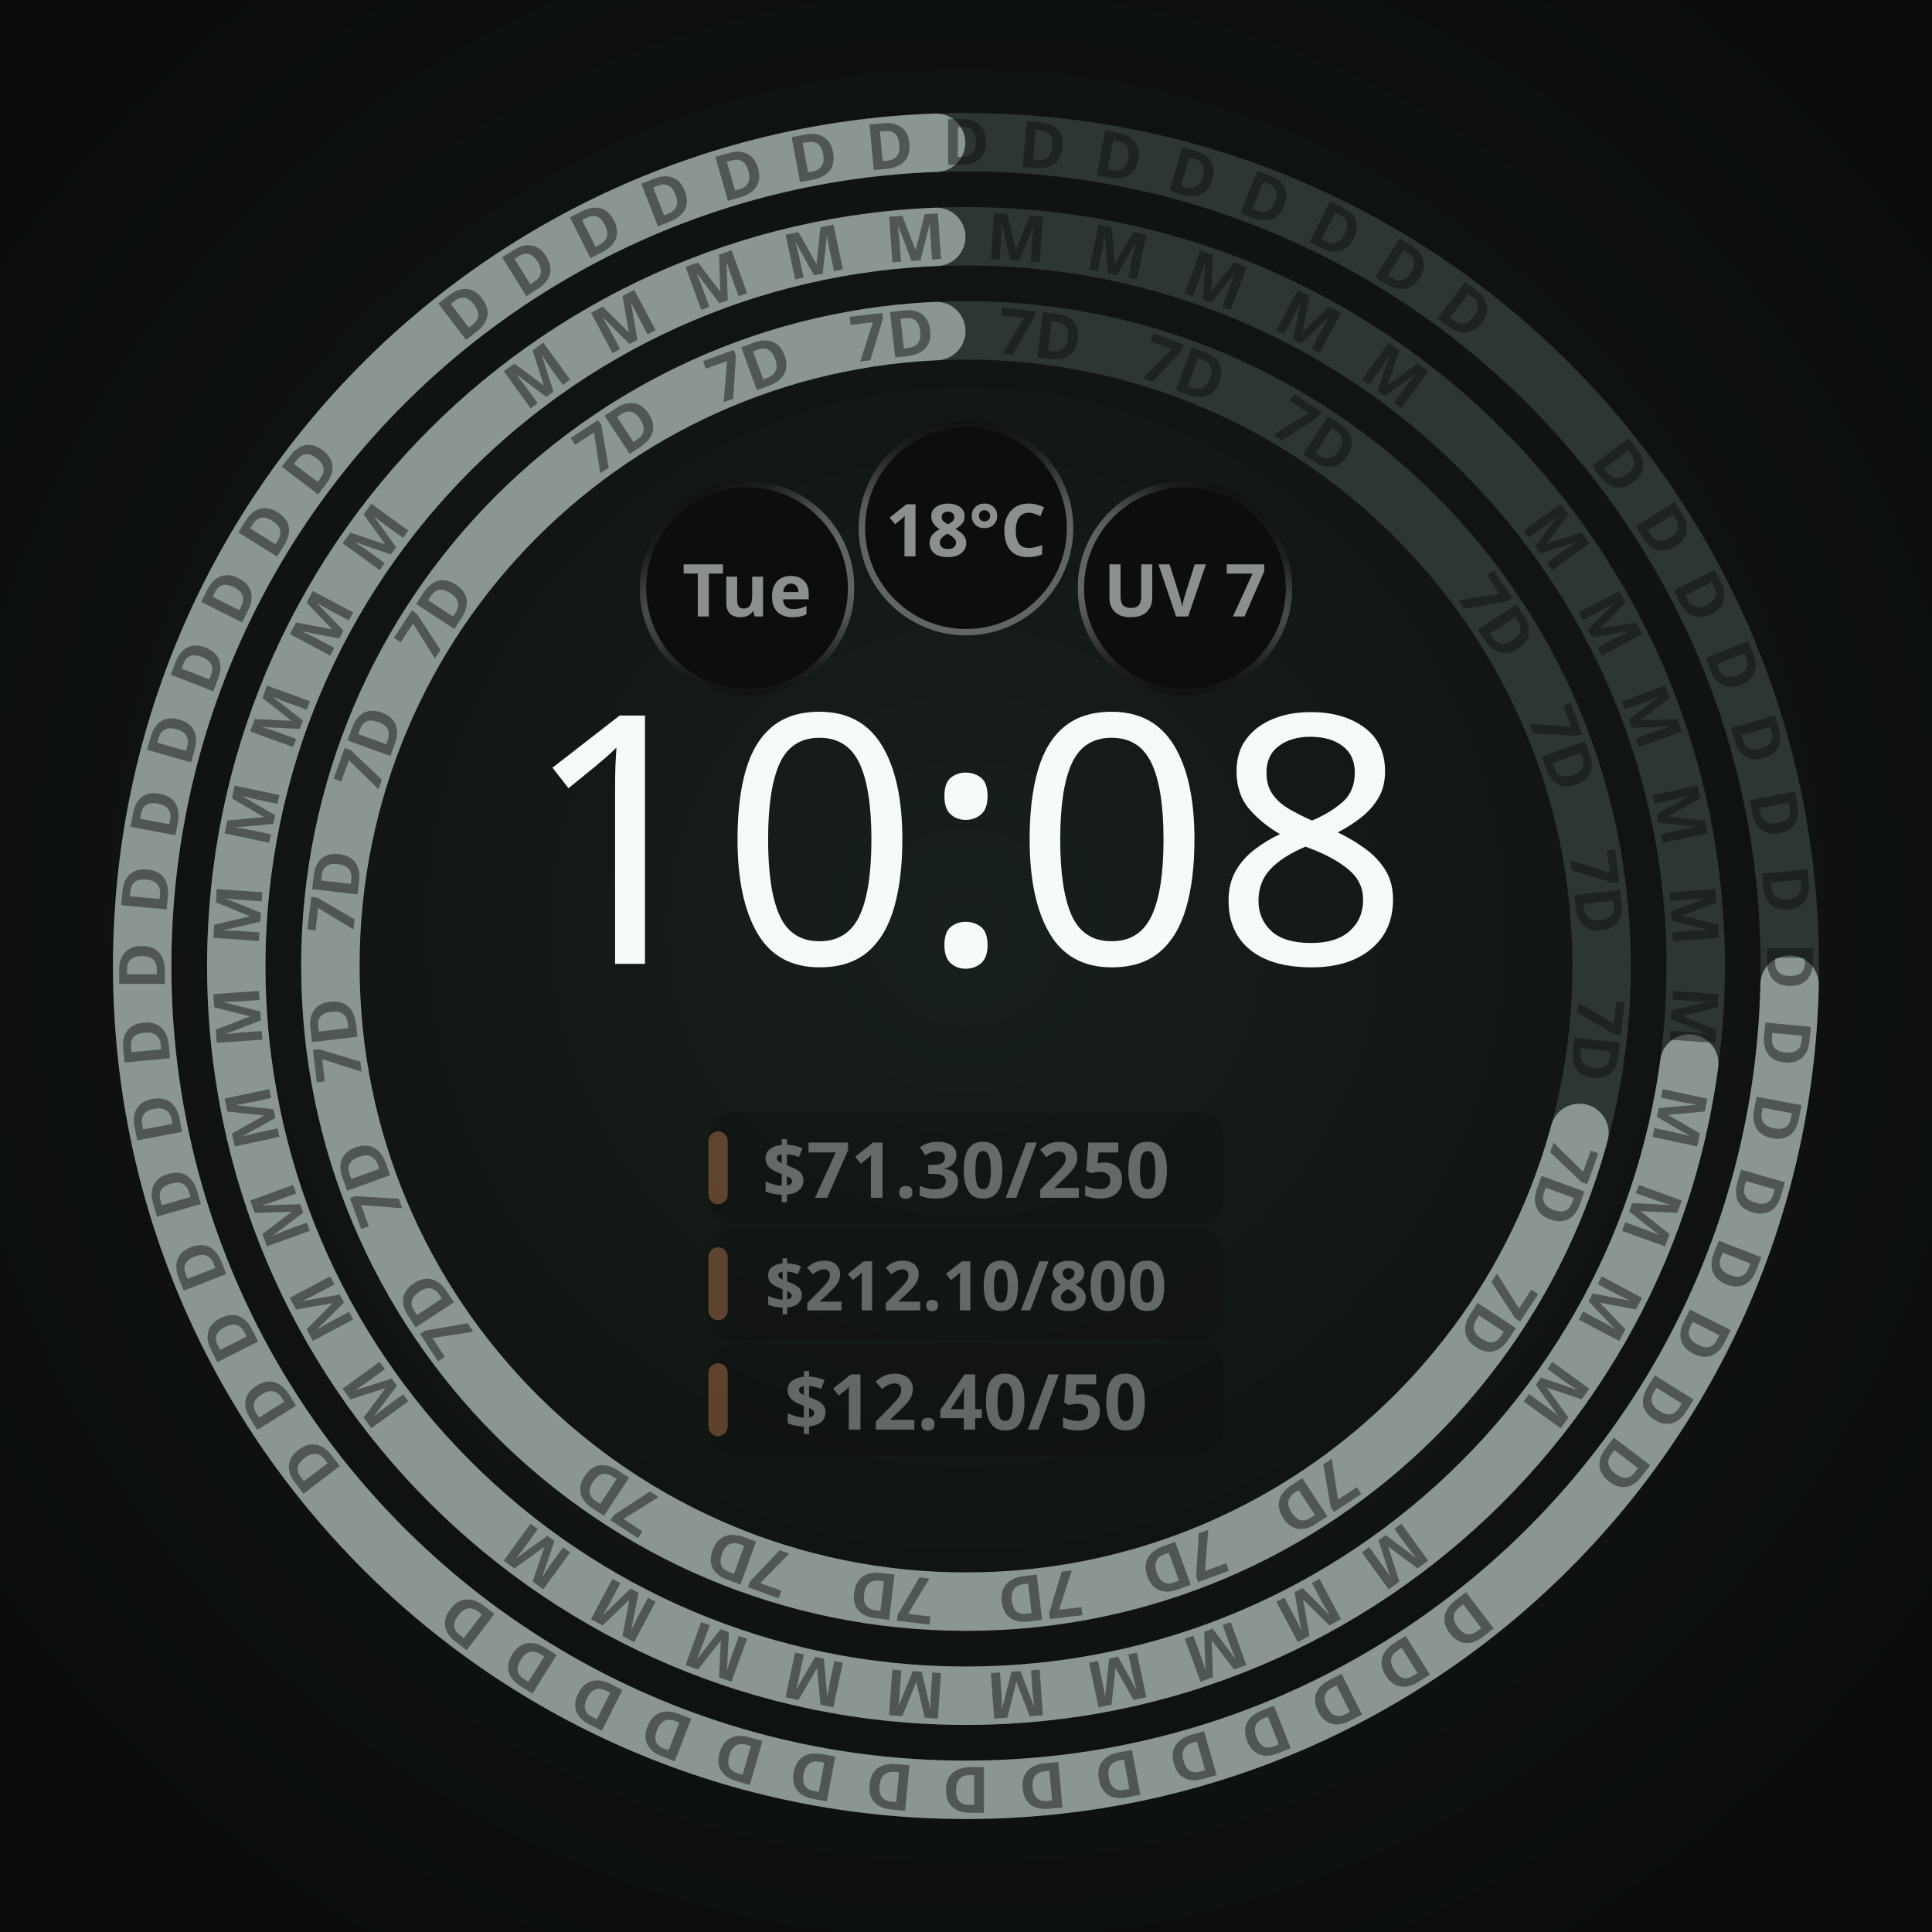
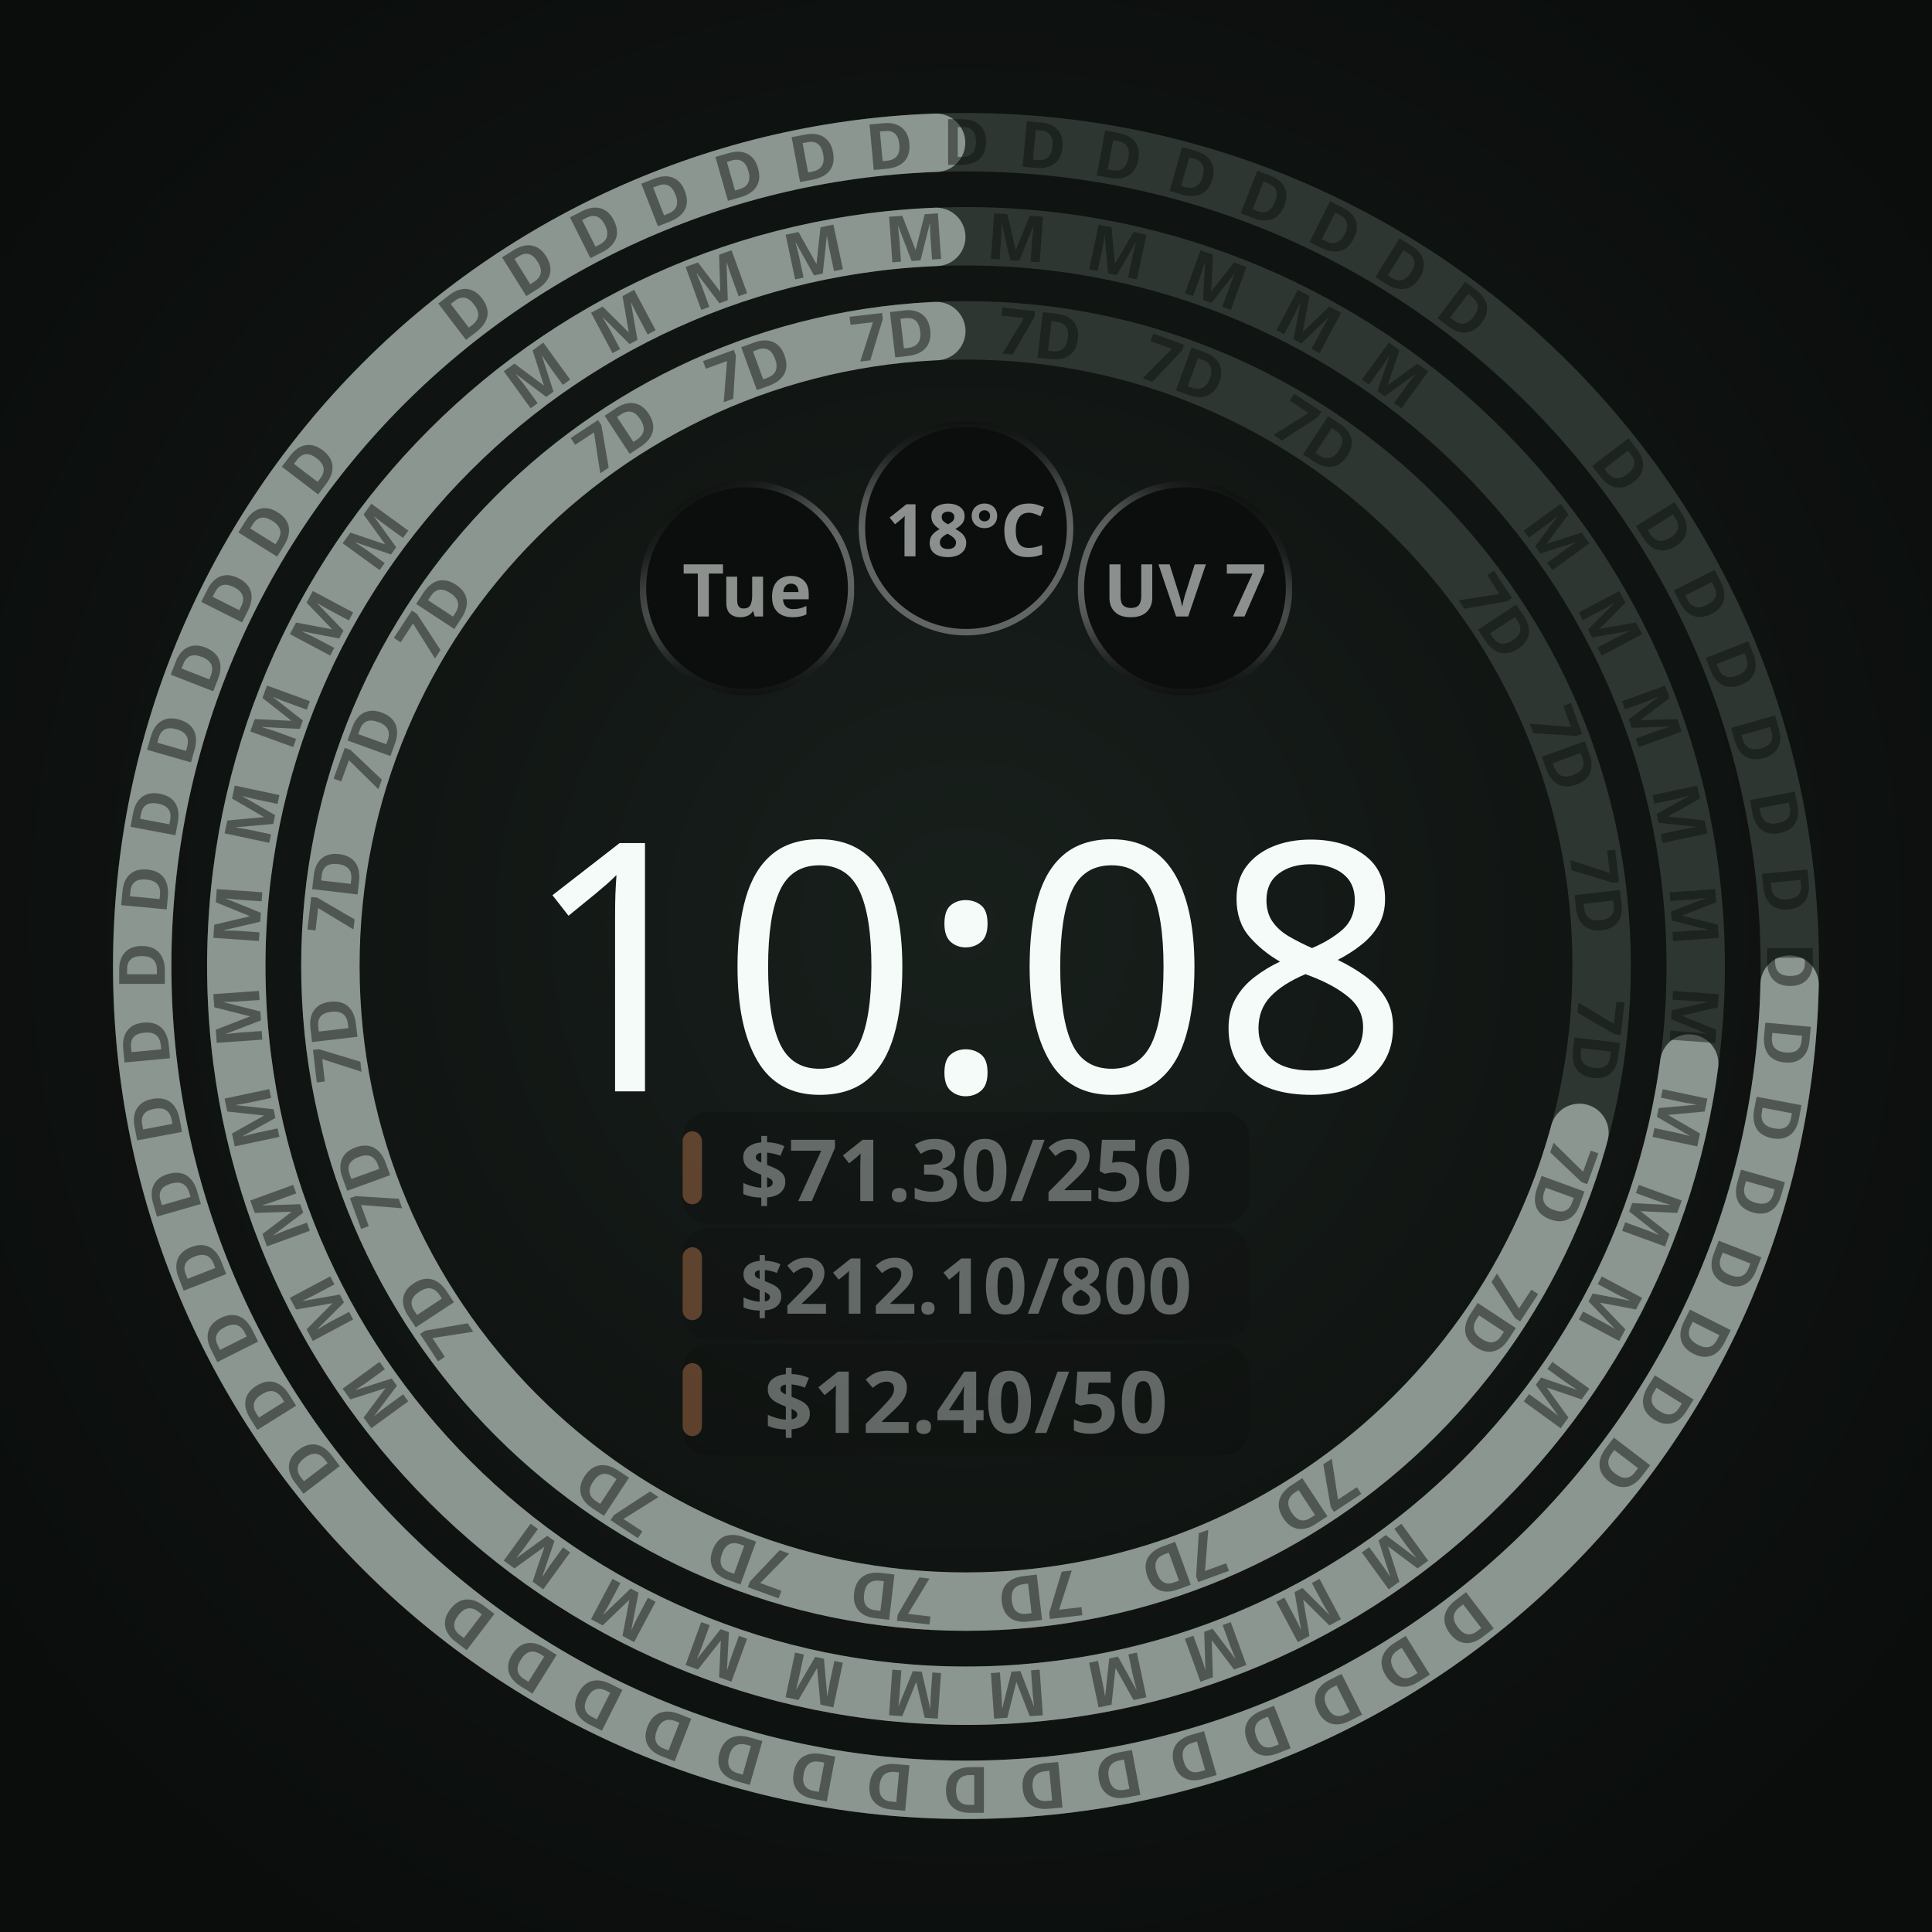
<svg xmlns="http://www.w3.org/2000/svg" width="450" height="450" viewBox="0 0 450 450" role="img" aria-label="Round · ambient · 3 budget periods">
  <defs>
    <radialGradient id="lift" cx="50%" cy="48%" r="62%">
      <stop offset="0%" stop-color="#18201C" />
      <stop offset="55%" stop-color="#101412" />
      <stop offset="100%" stop-color="#0A0D0B" />
    </radialGradient>
    <radialGradient id="cellRecess" cx="50%" cy="50%" r="50%">
      <stop offset="0%" stop-color="#0B0E0C" />
      <stop offset="55%" stop-color="#0B0E0C" />
      <stop offset="100%" stop-color="#242A27" />
    </radialGradient>
  </defs>
  <rect width="450" height="450" fill="url(#lift)" />
  <circle cx="225" cy="225" r="148.05" fill="none" stroke="#2E3632" stroke-width="13.601" />
  <circle cx="225" cy="225" r="148.05" fill="none" stroke="#8A968F" stroke-width="13.601" stroke-linecap="round" stroke-dasharray="651.51 930.23" stroke-dashoffset="-271.91" transform="rotate(-90 225 225)" />
  <g font-family="Noto Sans, sans-serif" font-size="14.9" font-weight="700" fill="#0A0D0B" fill-opacity="0.45" text-anchor="middle">
    <text x="225" y="82.3" transform="rotate(56.67 225 225)">7D</text>
    <text x="225" y="82.3" transform="rotate(70.00 225 225)">7D</text>
    <text x="225" y="82.3" transform="rotate(83.33 225 225)">7D</text>
    <text x="225" y="82.3" transform="rotate(96.67 225 225)">7D</text>
    <text x="225" y="82.3" transform="rotate(110.00 225 225)">7D</text>
    <text x="225" y="82.3" transform="rotate(123.33 225 225)">7D</text>
    <text x="225" y="82.3" transform="rotate(146.67 225 225)">7D</text>
    <text x="225" y="82.3" transform="rotate(160.00 225 225)">7D</text>
    <text x="225" y="82.3" transform="rotate(173.33 225 225)">7D</text>
    <text x="225" y="82.3" transform="rotate(186.67 225 225)">7D</text>
    <text x="225" y="82.3" transform="rotate(200.00 225 225)">7D</text>
    <text x="225" y="82.3" transform="rotate(213.33 225 225)">7D</text>
    <text x="225" y="82.3" transform="rotate(236.67 225 225)">7D</text>
    <text x="225" y="82.3" transform="rotate(250.00 225 225)">7D</text>
    <text x="225" y="82.3" transform="rotate(263.33 225 225)">7D</text>
    <text x="225" y="82.3" transform="rotate(276.67 225 225)">7D</text>
    <text x="225" y="82.3" transform="rotate(290.00 225 225)">7D</text>
    <text x="225" y="82.3" transform="rotate(303.33 225 225)">7D</text>
    <text x="225" y="82.3" transform="rotate(326.67 225 225)">7D</text>
    <text x="225" y="82.3" transform="rotate(340.00 225 225)">7D</text>
    <text x="225" y="82.3" transform="rotate(353.33 225 225)">7D</text>
    <text x="225" y="82.3" transform="rotate(366.67 225 225)">7D</text>
    <text x="225" y="82.3" transform="rotate(380.00 225 225)">7D</text>
    <text x="225" y="82.3" transform="rotate(393.33 225 225)">7D</text>
  </g>
  <circle cx="225" cy="225" r="169.965" fill="none" stroke="#2E3632" stroke-width="13.601" />
  <circle cx="225" cy="225" r="169.965" fill="none" stroke="#8A968F" stroke-width="13.601" stroke-linecap="round" stroke-dasharray="771.32 1067.92" stroke-dashoffset="-289.80" transform="rotate(-90 225 225)" />
  <g font-family="Noto Sans, sans-serif" font-size="14.9" font-weight="700" fill="#0A0D0B" fill-opacity="0.45" text-anchor="middle">
    <text x="225" y="60.3" transform="rotate(54.00 225 225)">M</text>
    <text x="225" y="60.3" transform="rotate(62.00 225 225)">M</text>
    <text x="225" y="60.3" transform="rotate(70.00 225 225)">M</text>
    <text x="225" y="60.3" transform="rotate(78.00 225 225)">M</text>
    <text x="225" y="60.3" transform="rotate(86.00 225 225)">M</text>
    <text x="225" y="60.3" transform="rotate(94.00 225 225)">M</text>
    <text x="225" y="60.3" transform="rotate(102.00 225 225)">M</text>
    <text x="225" y="60.3" transform="rotate(110.00 225 225)">M</text>
    <text x="225" y="60.3" transform="rotate(118.00 225 225)">M</text>
    <text x="225" y="60.3" transform="rotate(126.00 225 225)">M</text>
    <text x="225" y="60.3" transform="rotate(144.00 225 225)">M</text>
    <text x="225" y="60.3" transform="rotate(152.00 225 225)">M</text>
    <text x="225" y="60.3" transform="rotate(160.00 225 225)">M</text>
    <text x="225" y="60.3" transform="rotate(168.00 225 225)">M</text>
    <text x="225" y="60.3" transform="rotate(176.00 225 225)">M</text>
    <text x="225" y="60.3" transform="rotate(184.00 225 225)">M</text>
    <text x="225" y="60.3" transform="rotate(192.00 225 225)">M</text>
    <text x="225" y="60.3" transform="rotate(200.00 225 225)">M</text>
    <text x="225" y="60.3" transform="rotate(208.00 225 225)">M</text>
    <text x="225" y="60.3" transform="rotate(216.00 225 225)">M</text>
    <text x="225" y="60.3" transform="rotate(234.00 225 225)">M</text>
    <text x="225" y="60.3" transform="rotate(242.00 225 225)">M</text>
    <text x="225" y="60.3" transform="rotate(250.00 225 225)">M</text>
    <text x="225" y="60.3" transform="rotate(258.00 225 225)">M</text>
    <text x="225" y="60.3" transform="rotate(266.00 225 225)">M</text>
    <text x="225" y="60.3" transform="rotate(274.00 225 225)">M</text>
    <text x="225" y="60.3" transform="rotate(282.00 225 225)">M</text>
    <text x="225" y="60.3" transform="rotate(290.00 225 225)">M</text>
    <text x="225" y="60.3" transform="rotate(298.00 225 225)">M</text>
    <text x="225" y="60.3" transform="rotate(306.00 225 225)">M</text>
    <text x="225" y="60.3" transform="rotate(324.00 225 225)">M</text>
    <text x="225" y="60.3" transform="rotate(332.00 225 225)">M</text>
    <text x="225" y="60.3" transform="rotate(340.00 225 225)">M</text>
    <text x="225" y="60.3" transform="rotate(348.00 225 225)">M</text>
    <text x="225" y="60.3" transform="rotate(356.00 225 225)">M</text>
    <text x="225" y="60.3" transform="rotate(364.00 225 225)">M</text>
    <text x="225" y="60.3" transform="rotate(372.00 225 225)">M</text>
    <text x="225" y="60.3" transform="rotate(380.00 225 225)">M</text>
    <text x="225" y="60.3" transform="rotate(388.00 225 225)">M</text>
    <text x="225" y="60.3" transform="rotate(396.00 225 225)">M</text>
  </g>
  <circle cx="225" cy="225" r="191.88" fill="none" stroke="#2E3632" stroke-width="13.601" />
  <circle cx="225" cy="225" r="191.88" fill="none" stroke="#8A968F" stroke-width="13.601" stroke-linecap="round" stroke-dasharray="893.02 1205.62" stroke-dashoffset="-305.79" transform="rotate(-90 225 225)" />
  <g font-family="Noto Sans, sans-serif" font-size="14.9" font-weight="700" fill="#0A0D0B" fill-opacity="0.45" text-anchor="middle">
    <text x="225" y="38.4" transform="rotate(52.67 225 225)">D</text>
    <text x="225" y="38.4" transform="rotate(58.00 225 225)">D</text>
    <text x="225" y="38.4" transform="rotate(63.33 225 225)">D</text>
    <text x="225" y="38.4" transform="rotate(68.67 225 225)">D</text>
    <text x="225" y="38.4" transform="rotate(74.00 225 225)">D</text>
    <text x="225" y="38.4" transform="rotate(79.33 225 225)">D</text>
    <text x="225" y="38.4" transform="rotate(84.67 225 225)">D</text>
    <text x="225" y="38.4" transform="rotate(90.00 225 225)">D</text>
    <text x="225" y="38.4" transform="rotate(95.33 225 225)">D</text>
    <text x="225" y="38.4" transform="rotate(100.67 225 225)">D</text>
    <text x="225" y="38.4" transform="rotate(106.00 225 225)">D</text>
    <text x="225" y="38.4" transform="rotate(111.33 225 225)">D</text>
    <text x="225" y="38.4" transform="rotate(116.67 225 225)">D</text>
    <text x="225" y="38.4" transform="rotate(122.00 225 225)">D</text>
    <text x="225" y="38.4" transform="rotate(127.33 225 225)">D</text>
    <text x="225" y="38.4" transform="rotate(142.67 225 225)">D</text>
    <text x="225" y="38.4" transform="rotate(148.00 225 225)">D</text>
    <text x="225" y="38.4" transform="rotate(153.33 225 225)">D</text>
    <text x="225" y="38.4" transform="rotate(158.67 225 225)">D</text>
    <text x="225" y="38.4" transform="rotate(164.00 225 225)">D</text>
    <text x="225" y="38.4" transform="rotate(169.33 225 225)">D</text>
    <text x="225" y="38.4" transform="rotate(174.67 225 225)">D</text>
    <text x="225" y="38.4" transform="rotate(180.00 225 225)">D</text>
    <text x="225" y="38.4" transform="rotate(185.33 225 225)">D</text>
    <text x="225" y="38.4" transform="rotate(190.67 225 225)">D</text>
    <text x="225" y="38.4" transform="rotate(196.00 225 225)">D</text>
    <text x="225" y="38.4" transform="rotate(201.33 225 225)">D</text>
    <text x="225" y="38.4" transform="rotate(206.67 225 225)">D</text>
    <text x="225" y="38.4" transform="rotate(212.00 225 225)">D</text>
    <text x="225" y="38.4" transform="rotate(217.33 225 225)">D</text>
    <text x="225" y="38.4" transform="rotate(232.67 225 225)">D</text>
    <text x="225" y="38.4" transform="rotate(238.00 225 225)">D</text>
    <text x="225" y="38.4" transform="rotate(243.33 225 225)">D</text>
    <text x="225" y="38.4" transform="rotate(248.67 225 225)">D</text>
    <text x="225" y="38.4" transform="rotate(254.00 225 225)">D</text>
    <text x="225" y="38.4" transform="rotate(259.33 225 225)">D</text>
    <text x="225" y="38.4" transform="rotate(264.67 225 225)">D</text>
    <text x="225" y="38.4" transform="rotate(270.00 225 225)">D</text>
    <text x="225" y="38.4" transform="rotate(275.33 225 225)">D</text>
    <text x="225" y="38.4" transform="rotate(280.67 225 225)">D</text>
    <text x="225" y="38.4" transform="rotate(286.00 225 225)">D</text>
    <text x="225" y="38.4" transform="rotate(291.33 225 225)">D</text>
    <text x="225" y="38.4" transform="rotate(296.67 225 225)">D</text>
    <text x="225" y="38.4" transform="rotate(302.00 225 225)">D</text>
    <text x="225" y="38.4" transform="rotate(307.33 225 225)">D</text>
    <text x="225" y="38.4" transform="rotate(322.67 225 225)">D</text>
    <text x="225" y="38.4" transform="rotate(328.00 225 225)">D</text>
    <text x="225" y="38.4" transform="rotate(333.33 225 225)">D</text>
    <text x="225" y="38.4" transform="rotate(338.67 225 225)">D</text>
    <text x="225" y="38.4" transform="rotate(344.00 225 225)">D</text>
    <text x="225" y="38.4" transform="rotate(349.33 225 225)">D</text>
    <text x="225" y="38.4" transform="rotate(354.67 225 225)">D</text>
    <text x="225" y="38.4" transform="rotate(360.00 225 225)">D</text>
    <text x="225" y="38.4" transform="rotate(365.33 225 225)">D</text>
    <text x="225" y="38.4" transform="rotate(370.67 225 225)">D</text>
    <text x="225" y="38.4" transform="rotate(376.00 225 225)">D</text>
    <text x="225" y="38.4" transform="rotate(381.33 225 225)">D</text>
    <text x="225" y="38.4" transform="rotate(386.67 225 225)">D</text>
    <text x="225" y="38.4" transform="rotate(392.00 225 225)">D</text>
    <text x="225" y="38.4" transform="rotate(397.33 225 225)">D</text>
  </g>
  <circle cx="174.0" cy="137.0" r="25.0" fill="#0B0E0C" />
  <defs>
    <linearGradient id="cellRing0" gradientUnits="userSpaceOnUse" x1="186.16" y1="157.981" x2="161.84" y2="116.019">
      <stop offset="0" stop-color="#F4FBF8" stop-opacity="0.667" />
      <stop offset="0.5" stop-color="#F4FBF8" stop-opacity="0.667" />
      <stop offset="0.625" stop-color="#F4FBF8" stop-opacity="0.569" />
      <stop offset="0.75" stop-color="#F4FBF8" stop-opacity="0.353" />
      <stop offset="0.875" stop-color="#F4FBF8" stop-opacity="0.137" />
      <stop offset="1" stop-color="#F4FBF8" stop-opacity="0.039" />
    </linearGradient>
    <linearGradient id="cellBottom0" gradientUnits="userSpaceOnUse" x1="174" y1="112.75" x2="174" y2="161.25">
      <stop offset="0" stop-color="white" stop-opacity="1" />
      <stop offset="0.5" stop-color="white" stop-opacity="1" />
      <stop offset="0.625" stop-color="white" stop-opacity="0.855" />
      <stop offset="0.75" stop-color="white" stop-opacity="0.529" />
      <stop offset="0.875" stop-color="white" stop-opacity="0.208" />
      <stop offset="1" stop-color="white" stop-opacity="0.059" />
    </linearGradient>
    <mask id="cellBottomMask0" maskUnits="userSpaceOnUse" x="149" y="112" width="50" height="50">
      <rect x="149" y="112" width="50" height="50" fill="url(#cellBottom0)" />
    </mask>
  </defs>
  <circle cx="174.0" cy="137.0" r="24.25" fill="none" stroke="url(#cellRing0)" stroke-width="1.50" stroke-opacity="0.549" mask="url(#cellBottomMask0)" />
  <text x="174.0" y="137.0" text-anchor="middle" dominant-baseline="central" font-family="Noto Sans, sans-serif" font-size="17.0" font-weight="700" fill="#F4FBF8" fill-opacity="0.55">Tue</text>
  <circle cx="225.0" cy="123.0" r="25.0" fill="#0B0E0C" fill-opacity="0.92" />
  <defs>
    <linearGradient id="cellRing1" gradientUnits="userSpaceOnUse" x1="225" y1="147.25" x2="225" y2="98.75">
      <stop offset="0" stop-color="#F4FBF8" stop-opacity="0.667" />
      <stop offset="0.5" stop-color="#F4FBF8" stop-opacity="0.667" />
      <stop offset="0.625" stop-color="#F4FBF8" stop-opacity="0.569" />
      <stop offset="0.75" stop-color="#F4FBF8" stop-opacity="0.353" />
      <stop offset="0.875" stop-color="#F4FBF8" stop-opacity="0.137" />
      <stop offset="1" stop-color="#F4FBF8" stop-opacity="0.039" />
    </linearGradient>
  </defs>
  <circle cx="225.0" cy="123.0" r="24.25" fill="none" stroke="url(#cellRing1)" stroke-width="1.50" stroke-opacity="0.549" />
  <text x="225.0" y="123.0" text-anchor="middle" dominant-baseline="central" font-family="Noto Sans, sans-serif" font-size="17.0" font-weight="700" fill="#F4FBF8" fill-opacity="0.55">18°C</text>
  <circle cx="276.0" cy="137.0" r="25.0" fill="#0B0E0C" fill-opacity="0.92" />
  <defs>
    <linearGradient id="cellRing2" gradientUnits="userSpaceOnUse" x1="263.84" y1="157.981" x2="288.16" y2="116.019">
      <stop offset="0" stop-color="#F4FBF8" stop-opacity="0.667" />
      <stop offset="0.5" stop-color="#F4FBF8" stop-opacity="0.667" />
      <stop offset="0.625" stop-color="#F4FBF8" stop-opacity="0.569" />
      <stop offset="0.75" stop-color="#F4FBF8" stop-opacity="0.353" />
      <stop offset="0.875" stop-color="#F4FBF8" stop-opacity="0.137" />
      <stop offset="1" stop-color="#F4FBF8" stop-opacity="0.039" />
    </linearGradient>
    <linearGradient id="cellBottom2" gradientUnits="userSpaceOnUse" x1="276" y1="112.75" x2="276" y2="161.25">
      <stop offset="0" stop-color="white" stop-opacity="1" />
      <stop offset="0.5" stop-color="white" stop-opacity="1" />
      <stop offset="0.625" stop-color="white" stop-opacity="0.855" />
      <stop offset="0.75" stop-color="white" stop-opacity="0.529" />
      <stop offset="0.875" stop-color="white" stop-opacity="0.208" />
      <stop offset="1" stop-color="white" stop-opacity="0.059" />
    </linearGradient>
    <mask id="cellBottomMask2" maskUnits="userSpaceOnUse" x="251" y="112" width="50" height="50">
      <rect x="251" y="112" width="50" height="50" fill="url(#cellBottom2)" />
    </mask>
  </defs>
  <circle cx="276.0" cy="137.0" r="24.25" fill="none" stroke="url(#cellRing2)" stroke-width="1.50" stroke-opacity="0.549" mask="url(#cellBottomMask2)" />
  <text x="276.0" y="137.0" text-anchor="middle" dominant-baseline="central" font-family="Noto Sans, sans-serif" font-size="17.0" font-weight="700" fill="#F4FBF8" fill-opacity="0.55">UV 7</text>
-   <text x="225" y="224.5" text-anchor="middle" font-family="Noto Sans, sans-serif" font-size="81.0" font-weight="100" fill="#F4FBF8">10:08</text>
+   <text x="225" y="254.2" text-anchor="middle" font-family="Noto Sans, sans-serif" font-size="81.0" font-weight="100" fill="#F4FBF8">10:08</text>
  <g opacity="0.353">
-     <rect x="165.0" y="259.0" width="120.0" height="26.0" rx="6.0" fill="#0B0E0C" fill-opacity="0.92" />
-     <rect x="165.0" y="263.5" width="4.5" height="17.0" rx="2.3" fill="#E8915A" />
-     <text x="225.0" y="272.0" text-anchor="middle" dominant-baseline="central" font-family="Noto Sans, sans-serif" font-size="18.0" font-weight="700" fill="#F4FBF8">$71.30/250</text>
+     <rect x="159.0" y="259.0" width="132.0" height="26.0" rx="6.0" fill="#0B0E0C" fill-opacity="0.92" />
+     <rect x="159.0" y="263.5" width="4.5" height="17.0" rx="2.3" fill="#E8915A" />
+     <text x="225.0" y="272.0" text-anchor="middle" dominant-baseline="central" font-family="Noto Sans, sans-serif" font-size="20.0" font-weight="700" fill="#F4FBF8">$71.30/250</text>
  </g>
  <g opacity="0.353">
-     <rect x="165.0" y="286.0" width="120.0" height="26.0" rx="6.0" fill="#0B0E0C" fill-opacity="0.92" />
-     <rect x="165.0" y="290.5" width="4.5" height="17.0" rx="2.3" fill="#E8915A" />
-     <text x="225.0" y="299.0" text-anchor="middle" dominant-baseline="central" font-family="Noto Sans, sans-serif" font-size="16.0" font-weight="700" fill="#F4FBF8">$212.10/800</text>
+     <rect x="159.0" y="286.0" width="132.0" height="26.0" rx="6.0" fill="#0B0E0C" fill-opacity="0.92" />
+     <rect x="159.0" y="290.5" width="4.5" height="17.0" rx="2.3" fill="#E8915A" />
+     <text x="225.0" y="299.0" text-anchor="middle" dominant-baseline="central" font-family="Noto Sans, sans-serif" font-size="18.0" font-weight="700" fill="#F4FBF8">$212.10/800</text>
  </g>
  <g opacity="0.353">
-     <rect x="165.0" y="313.0" width="120.0" height="26.0" rx="6.0" fill="#0B0E0C" fill-opacity="0.92" />
-     <rect x="165.0" y="317.5" width="4.5" height="17.0" rx="2.3" fill="#E8915A" />
-     <text x="225.0" y="326.0" text-anchor="middle" dominant-baseline="central" font-family="Noto Sans, sans-serif" font-size="18.0" font-weight="700" fill="#F4FBF8">$12.40/50</text>
+     <rect x="159.0" y="313.0" width="132.0" height="26.0" rx="6.0" fill="#0B0E0C" fill-opacity="0.92" />
+     <rect x="159.0" y="317.5" width="4.5" height="17.0" rx="2.3" fill="#E8915A" />
+     <text x="225.0" y="326.0" text-anchor="middle" dominant-baseline="central" font-family="Noto Sans, sans-serif" font-size="20.0" font-weight="700" fill="#F4FBF8">$12.40/50</text>
  </g>
</svg>
